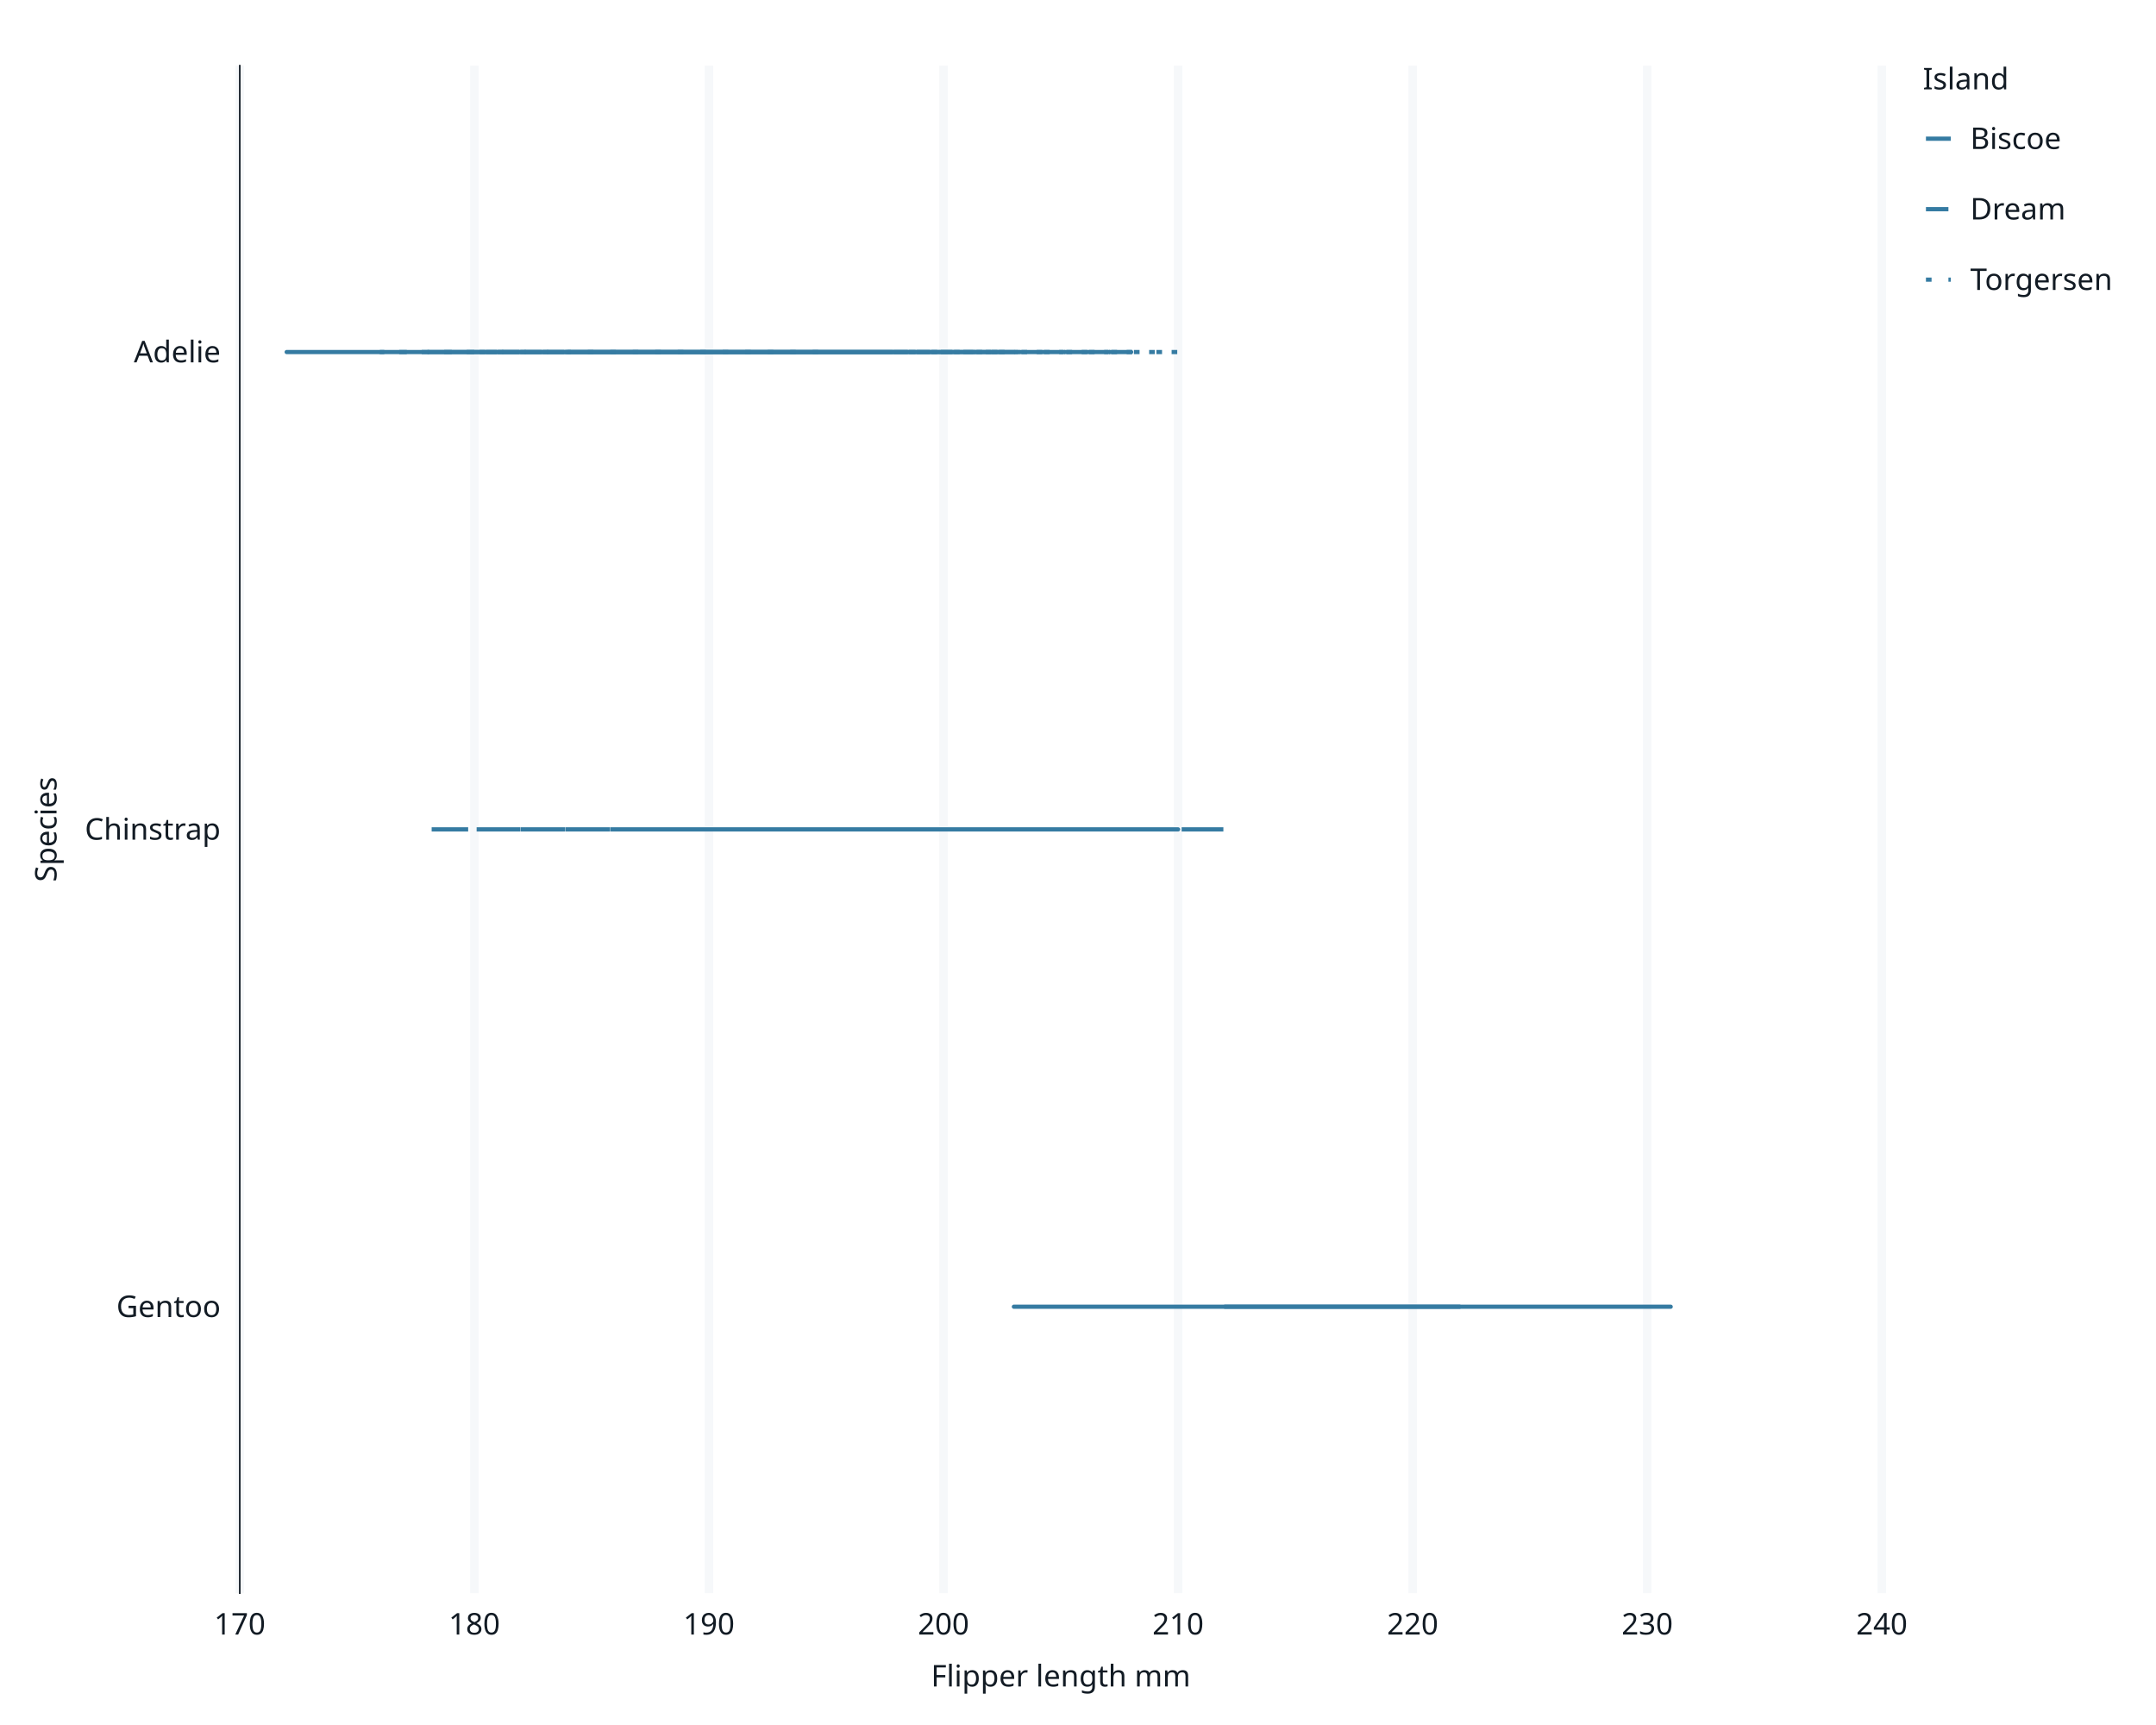
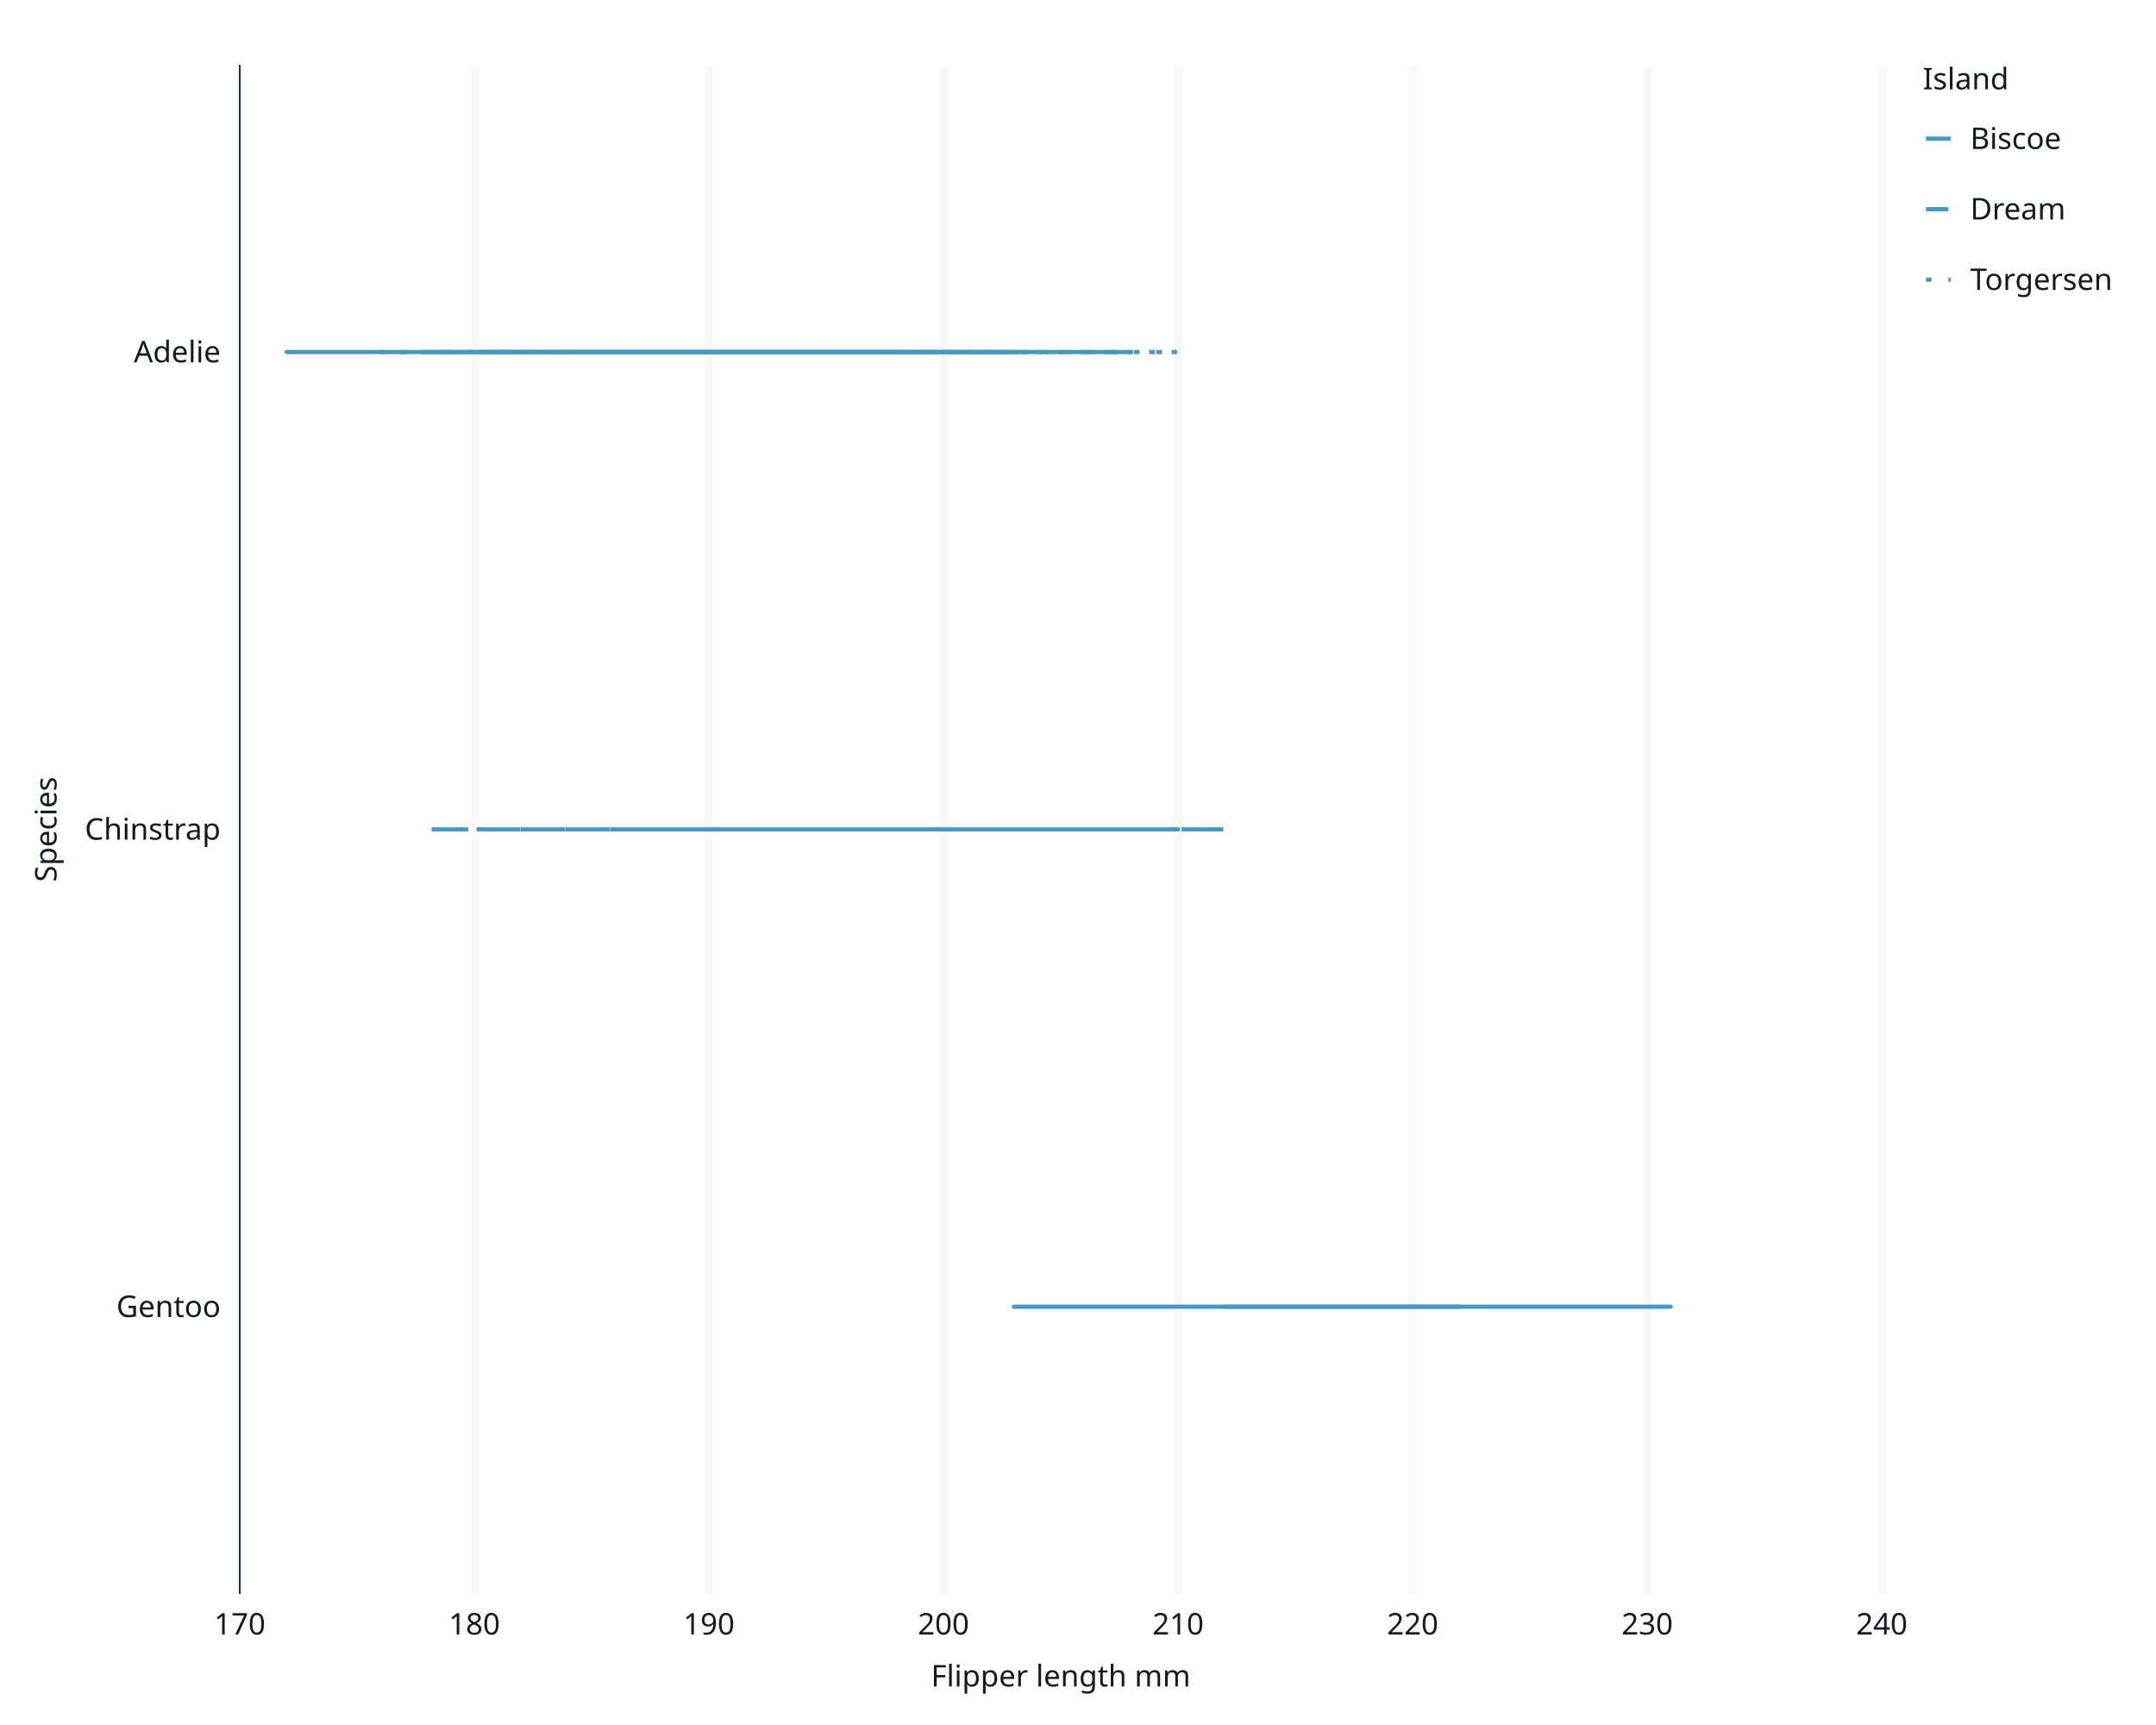
<svg xmlns="http://www.w3.org/2000/svg" class="svglite" data-engine-version="2.0" width="720.00pt" height="576.00pt" viewBox="0 0 720.00 576.00">
  <defs>
    <style type="text/css">
    .svglite line, .svglite polyline, .svglite polygon, .svglite path, .svglite rect, .svglite circle {
      fill: none;
      stroke: #000000;
      stroke-linecap: round;
      stroke-linejoin: round;
      stroke-miterlimit: 10.00;
    }
  </style>
  </defs>
  <rect width="100%" height="100%" style="stroke: none; fill: #FFFFFF;" />
  <defs>
    <clipPath id="cpMC4wMHw3MjAuMDB8MC4wMHw1NzYuMDA=">
      <rect x="0.00" y="0.00" width="720.00" height="576.00" />
    </clipPath>
  </defs>
  <g clip-path="url(#cpMC4wMHw3MjAuMDB8MC4wMHw1NzYuMDA=)">
    <rect x="0" y="0.00" width="720.00" height="576.00" style="stroke-width: 1.07; stroke: #FFFFFF; fill: #FFFFFF;" />
    <rect x="80.07" y="21.92" width="548.36" height="510.05" style="stroke-width: 1.07; stroke: #FFFFFF; fill: #FFFFFF;" />
    <polyline points="119.24,531.97 119.24,21.92 " style="stroke-width: 0.00; stroke: #F6F8FA; stroke-linecap: butt;" />
    <polyline points="197.58,531.97 197.58,21.92 " style="stroke-width: 0.00; stroke: #F6F8FA; stroke-linecap: butt;" />
    <polyline points="275.92,531.97 275.92,21.92 " style="stroke-width: 0.00; stroke: #F6F8FA; stroke-linecap: butt;" />
    <polyline points="354.25,531.97 354.25,21.92 " style="stroke-width: 0.00; stroke: #F6F8FA; stroke-linecap: butt;" />
    <polyline points="432.59,531.97 432.59,21.92 " style="stroke-width: 0.00; stroke: #F6F8FA; stroke-linecap: butt;" />
    <polyline points="510.93,531.97 510.93,21.92 " style="stroke-width: 0.00; stroke: #F6F8FA; stroke-linecap: butt;" />
    <polyline points="589.26,531.97 589.26,21.92 " style="stroke-width: 0.00; stroke: #F6F8FA; stroke-linecap: butt;" />
    <polyline points="80.07,436.33 628.43,436.33 " style="stroke-width: 2.84; stroke: none; stroke-linecap: butt;" />
    <polyline points="80.07,276.94 628.43,276.94 " style="stroke-width: 2.84; stroke: none; stroke-linecap: butt;" />
    <polyline points="80.07,117.55 628.43,117.55 " style="stroke-width: 2.84; stroke: none; stroke-linecap: butt;" />
    <polyline points="80.07,531.97 80.07,21.92 " style="stroke-width: 2.84; stroke: #F6F8FA; stroke-linecap: butt;" />
    <polyline points="158.41,531.97 158.41,21.92 " style="stroke-width: 2.84; stroke: #F6F8FA; stroke-linecap: butt;" />
    <polyline points="236.75,531.97 236.75,21.92 " style="stroke-width: 2.84; stroke: #F6F8FA; stroke-linecap: butt;" />
    <polyline points="315.08,531.97 315.08,21.92 " style="stroke-width: 2.84; stroke: #F6F8FA; stroke-linecap: butt;" />
    <polyline points="393.42,531.97 393.42,21.92 " style="stroke-width: 2.84; stroke: #F6F8FA; stroke-linecap: butt;" />
    <polyline points="471.76,531.97 471.76,21.92 " style="stroke-width: 2.84; stroke: #F6F8FA; stroke-linecap: butt;" />
    <polyline points="550.10,531.97 550.10,21.92 " style="stroke-width: 2.84; stroke: #F6F8FA; stroke-linecap: butt;" />
    <polyline points="628.43,531.97 628.43,21.92 " style="stroke-width: 2.84; stroke: #F6F8FA; stroke-linecap: butt;" />
-     <polyline points="401.26,436.33 550.10,436.33 393.42,436.33 456.09,436.33 432.59,436.33 393.42,436.33 401.26,436.33 463.93,436.33 385.59,436.33 432.59,436.33 424.76,436.33 440.42,436.33 424.76,436.33 416.92,436.33 393.42,436.33 448.26,436.33 393.42,436.33 479.59,436.33 385.59,436.33 487.43,436.33 456.09,436.33 432.59,436.33 416.92,436.33 432.59,436.33 432.59,436.33 432.59,436.33 440.42,436.33 432.59,436.33 393.42,436.33 471.76,436.33 487.43,436.33 385.59,436.33 369.92,436.33 550.10,436.33 471.76,436.33 471.76,436.33 416.92,436.33 463.93,436.33 377.75,436.33 377.75,436.33 377.75,436.33 510.93,436.33 393.42,436.33 440.42,436.33 487.43,436.33 448.26,436.33 393.42,436.33 510.93,436.33 416.92,436.33 432.59,436.33 393.42,436.33 471.76,436.33 393.42,436.33 510.93,436.33 448.26,436.33 471.76,436.33 377.75,436.33 471.76,436.33 377.75,436.33 503.09,436.33 377.75,436.33 479.59,436.33 424.76,436.33 557.93,436.33 463.93,436.33 550.10,436.33 424.76,436.33 542.26,436.33 471.76,436.33 495.26,436.33 440.42,436.33 479.59,436.33 479.59,436.33 448.26,436.33 440.42,436.33 550.10,436.33 385.59,436.33 471.76,436.33 432.59,436.33 495.26,436.33 409.09,436.33 479.59,436.33 409.09,436.33 503.09,436.33 409.09,436.33 534.43,436.33 456.09,436.33 456.09,436.33 409.09,436.33 550.10,436.33 456.09,436.33 534.43,436.33 409.09,436.33 503.09,436.33 424.76,436.33 518.76,436.33 440.42,436.33 487.43,436.33 338.59,436.33 510.93,436.33 463.93,436.33 534.43,436.33 432.59,436.33 534.43,436.33 440.42,436.33 432.59,436.33 393.42,436.33 463.93,436.33 377.75,436.33 385.59,436.33 440.42,436.33 542.26,436.33 416.92,436.33 550.10,436.33 448.26,436.33 550.10,436.33 448.26,436.33 487.43,436.33 424.76,436.33 " style="stroke-width: 1.41; stroke: #357BA2; stroke-linecap: butt;" />
-     <polyline points="432.59,436.33 487.43,436.33 409.09,436.33 416.92,436.33 " style="stroke-width: 1.41; stroke: #357BA2; stroke-linecap: butt;" />
-     <polyline points="252.41,276.94 283.75,276.94 260.25,276.94 221.08,276.94 291.58,276.94 299.42,276.94 142.74,276.94 291.58,276.94 275.92,276.94 299.42,276.94 260.25,276.94 268.08,276.94 197.58,276.94 322.92,276.94 236.75,276.94 322.92,276.94 291.58,276.94 166.24,276.94 236.75,276.94 275.92,276.94 166.24,276.94 244.58,276.94 213.25,276.94 260.25,276.94 275.92,276.94 291.58,276.94 315.08,276.94 315.08,276.94 244.58,276.94 354.25,276.94 213.25,276.94 322.92,276.94 213.25,276.94 338.59,276.94 275.92,276.94 307.25,276.94 275.92,276.94 393.42,276.94 252.41,276.94 354.25,276.94 393.42,276.94 213.25,276.94 283.75,276.94 283.75,276.94 283.75,276.94 322.92,276.94 236.75,276.94 409.09,276.94 213.25,276.94 299.42,276.94 307.25,276.94 322.92,276.94 260.25,276.94 338.59,276.94 213.25,276.94 291.58,276.94 244.58,276.94 338.59,276.94 330.75,276.94 268.08,276.94 362.09,276.94 228.91,276.94 275.92,276.94 369.92,276.94 330.75,276.94 260.25,276.94 393.42,276.94 299.42,276.94 " style="stroke-width: 1.41; stroke: #357BA2; stroke-dasharray: 7.51,7.51; stroke-linecap: butt;" />
-     <polyline points="166.24,117.55 205.41,117.55 275.92,117.55 " style="stroke-width: 1.41; stroke: #357BA2; stroke-dasharray: 1.88,5.63; stroke-linecap: butt;" />
-     <polyline points="260.25,117.55 236.75,117.55 166.24,117.55 275.92,117.55 260.25,117.55 236.75,117.55 205.41,117.55 158.41,117.55 174.08,117.55 244.58,117.55 299.42,117.55 197.58,117.55 275.92,117.55 291.58,117.55 189.74,117.55 268.08,117.55 236.75,117.55 299.42,117.55 236.75,117.55 236.75,117.55 283.75,117.55 291.58,117.55 236.75,117.55 275.92,117.55 244.58,117.55 189.74,117.55 213.25,117.55 275.92,117.55 228.91,117.55 283.75,117.55 213.25,117.55 260.25,117.55 221.08,117.55 307.25,117.55 228.91,117.55 228.91,117.55 213.25,117.55 299.42,117.55 127.07,117.55 330.75,117.55 205.41,117.55 307.25,117.55 244.58,117.55 275.92,117.55 244.58,117.55 393.42,117.55 236.75,117.55 291.58,117.55 " style="stroke-width: 1.41; stroke: #357BA2; stroke-dasharray: 1.88,5.63; stroke-linecap: butt;" />
-     <polyline points="142.74,117.55 142.74,117.55 221.08,117.55 189.74,117.55 275.92,117.55 283.75,117.55 236.75,117.55 158.41,117.55 166.24,117.55 189.74,117.55 174.08,117.55 275.92,117.55 205.41,117.55 283.75,117.55 197.58,117.55 236.75,117.55 174.08,117.55 150.58,117.55 236.75,117.55 244.58,117.55 244.58,117.55 268.08,117.55 236.75,117.55 228.91,117.55 228.91,117.55 236.75,117.55 330.75,117.55 354.25,117.55 197.58,117.55 205.41,117.55 213.25,117.55 377.75,117.55 236.75,117.55 283.75,117.55 142.74,117.55 252.41,117.55 260.25,117.55 307.25,117.55 213.25,117.55 236.75,117.55 244.58,117.55 315.08,117.55 197.58,117.55 260.25,117.55 260.25,117.55 213.25,117.55 221.08,117.55 236.75,117.55 252.41,117.55 197.58,117.55 236.75,117.55 189.74,117.55 275.92,117.55 260.25,117.55 213.25,117.55 322.92,117.55 " style="stroke-width: 1.41; stroke: #357BA2; stroke-dasharray: 7.51,7.51; stroke-linecap: butt;" />
-     <polyline points="111.41,117.55 158.41,117.55 228.91,117.55 197.58,117.55 158.41,117.55 213.25,117.55 181.91,117.55 213.25,117.55 95.74,117.55 158.41,117.55 205.41,117.55 221.08,117.55 236.75,117.55 315.08,117.55 213.25,117.55 244.58,117.55 205.41,117.55 260.25,117.55 166.24,117.55 268.08,117.55 197.58,117.55 275.92,117.55 197.58,117.55 252.41,117.55 189.74,117.55 252.41,117.55 275.92,117.55 221.08,117.55 252.41,117.55 338.59,117.55 181.91,117.55 236.75,117.55 260.25,117.55 189.74,117.55 307.25,117.55 236.75,117.55 166.24,117.55 291.58,117.55 299.42,117.55 244.58,117.55 260.25,117.55 291.58,117.55 244.58,117.55 283.75,117.55 " style="stroke-width: 1.41; stroke: #357BA2; stroke-linecap: butt;" />
+     <polyline points="401.26,436.33 550.10,436.33 393.42,436.33 456.09,436.33 432.59,436.33 393.42,436.33 401.26,436.33 463.93,436.33 385.59,436.33 432.59,436.33 424.76,436.33 440.42,436.33 424.76,436.33 416.92,436.33 393.42,436.33 448.26,436.33 393.42,436.33 479.59,436.33 385.59,436.33 487.43,436.33 456.09,436.33 432.59,436.33 416.92,436.33 432.59,436.33 432.59,436.33 432.59,436.33 440.42,436.33 432.59,436.33 393.42,436.33 471.76,436.33 487.43,436.33 385.59,436.33 369.92,436.33 550.10,436.33 471.76,436.33 471.76,436.33 416.92,436.33 463.93,436.33 377.75,436.33 377.75,436.33 377.75,436.33 510.93,436.33 393.42,436.33 440.42,436.33 487.43,436.33 448.26,436.33 393.42,436.33 510.93,436.33 416.92,436.33 432.59,436.33 393.42,436.33 471.76,436.33 393.42,436.33 510.93,436.33 448.26,436.33 471.76,436.33 377.75,436.33 471.76,436.33 377.75,436.33 503.09,436.33 377.75,436.33 479.59,436.33 424.76,436.33 557.93,436.33 463.93,436.33 550.10,436.33 424.76,436.33 542.26,436.33 471.76,436.33 495.26,436.33 440.42,436.33 479.59,436.33 479.59,436.33 448.26,436.33 440.42,436.33 550.10,436.33 385.59,436.33 471.76,436.33 432.59,436.33 495.26,436.33 409.09,436.33 479.59,436.33 409.09,436.33 503.09,436.33 409.09,436.33 534.43,436.33 456.09,436.33 456.09,436.33 409.09,436.33 550.10,436.33 456.09,436.33 534.43,436.33 409.09,436.33 503.09,436.33 424.76,436.33 518.76,436.33 440.42,436.33 487.43,436.33 338.59,436.33 510.93,436.33 463.93,436.33 534.43,436.33 432.59,436.33 534.43,436.33 440.42,436.33 432.59,436.33 393.42,436.33 463.93,436.33 377.75,436.33 385.59,436.33 440.42,436.33 542.26,436.33 416.92,436.33 550.10,436.33 448.26,436.33 550.10,436.33 448.26,436.33 487.43,436.33 424.76,436.33 " style="stroke-width: 1.41; stroke: #4797C3; stroke-linecap: butt;" />
+     <polyline points="432.59,436.33 487.43,436.33 409.09,436.33 416.92,436.33 " style="stroke-width: 1.41; stroke: #4797C3; stroke-linecap: butt;" />
+     <polyline points="252.41,276.94 283.75,276.94 260.25,276.94 221.08,276.94 291.58,276.94 299.42,276.94 142.74,276.94 291.58,276.94 275.92,276.94 299.42,276.94 260.25,276.94 268.08,276.94 197.58,276.94 322.92,276.94 236.75,276.94 322.92,276.94 291.58,276.94 166.24,276.94 236.75,276.94 275.92,276.94 166.24,276.94 244.58,276.94 213.25,276.94 260.25,276.94 275.92,276.94 291.58,276.94 315.08,276.94 315.08,276.94 244.58,276.94 354.25,276.94 213.25,276.94 322.92,276.94 213.25,276.94 338.59,276.94 275.92,276.94 307.25,276.94 275.92,276.94 393.42,276.94 252.41,276.94 354.25,276.94 393.42,276.94 213.25,276.94 283.75,276.94 283.75,276.94 283.75,276.94 322.92,276.94 236.75,276.94 409.09,276.94 213.25,276.94 299.42,276.94 307.25,276.94 322.92,276.94 260.25,276.94 338.59,276.94 213.25,276.94 291.58,276.94 244.58,276.94 338.59,276.94 330.75,276.94 268.08,276.94 362.09,276.94 228.91,276.94 275.92,276.94 369.92,276.94 330.75,276.94 260.25,276.94 393.42,276.94 299.42,276.94 " style="stroke-width: 1.41; stroke: #4797C3; stroke-dasharray: 7.51,7.51; stroke-linecap: butt;" />
+     <polyline points="166.24,117.55 205.41,117.55 275.92,117.55 " style="stroke-width: 1.41; stroke: #4797C3; stroke-dasharray: 1.88,5.63; stroke-linecap: butt;" />
+     <polyline points="260.25,117.55 236.75,117.55 166.24,117.55 275.92,117.55 260.25,117.55 236.75,117.55 205.41,117.55 158.41,117.55 174.08,117.55 244.58,117.55 299.42,117.55 197.58,117.55 275.92,117.55 291.58,117.55 189.74,117.55 268.08,117.55 236.75,117.55 299.42,117.55 236.75,117.55 236.75,117.55 283.75,117.55 291.58,117.55 236.75,117.55 275.92,117.55 244.58,117.55 189.74,117.55 213.25,117.55 275.92,117.55 228.91,117.55 283.75,117.55 213.25,117.55 260.25,117.55 221.08,117.55 307.25,117.55 228.91,117.55 228.91,117.55 213.25,117.55 299.42,117.55 127.07,117.55 330.75,117.55 205.41,117.55 307.25,117.55 244.58,117.55 275.92,117.55 244.58,117.55 393.42,117.55 236.75,117.55 291.58,117.55 " style="stroke-width: 1.41; stroke: #4797C3; stroke-dasharray: 1.88,5.63; stroke-linecap: butt;" />
+     <polyline points="142.74,117.55 142.74,117.55 221.08,117.55 189.74,117.55 275.92,117.55 283.75,117.55 236.75,117.55 158.41,117.55 166.24,117.55 189.74,117.55 174.08,117.55 275.92,117.55 205.41,117.55 283.75,117.55 197.58,117.55 236.75,117.55 174.08,117.55 150.58,117.55 236.75,117.55 244.58,117.55 244.58,117.55 268.08,117.55 236.75,117.55 228.91,117.55 228.91,117.55 236.75,117.55 330.75,117.55 354.25,117.55 197.58,117.55 205.41,117.55 213.25,117.55 377.75,117.55 236.75,117.55 283.75,117.55 142.74,117.55 252.41,117.55 260.25,117.55 307.25,117.55 213.25,117.55 236.75,117.55 244.58,117.55 315.08,117.55 197.58,117.55 260.25,117.55 260.25,117.55 213.25,117.55 221.08,117.55 236.75,117.55 252.41,117.55 197.58,117.55 236.75,117.55 189.74,117.55 275.92,117.55 260.25,117.55 213.25,117.55 322.92,117.55 " style="stroke-width: 1.41; stroke: #4797C3; stroke-dasharray: 7.51,7.51; stroke-linecap: butt;" />
+     <polyline points="111.41,117.55 158.41,117.55 228.91,117.55 197.58,117.55 158.41,117.55 213.25,117.55 181.91,117.55 213.25,117.55 95.74,117.55 158.41,117.55 205.41,117.55 221.08,117.55 236.75,117.55 315.08,117.55 213.25,117.55 244.58,117.55 205.41,117.55 260.25,117.55 166.24,117.55 268.08,117.55 197.58,117.55 275.92,117.55 197.58,117.55 252.41,117.55 189.74,117.55 252.41,117.55 275.92,117.55 221.08,117.55 252.41,117.55 338.59,117.55 181.91,117.55 236.75,117.55 260.25,117.55 189.74,117.55 307.25,117.55 236.75,117.55 166.24,117.55 291.58,117.55 299.42,117.55 244.58,117.55 260.25,117.55 291.58,117.55 244.58,117.55 283.75,117.55 " style="stroke-width: 1.41; stroke: #4797C3; stroke-linecap: butt;" />
    <polyline points="80.07,531.97 80.07,21.92 " style="stroke-width: 0.53; stroke: #121B24; stroke-linecap: square;" />
    <text x="73.68" y="439.77" text-anchor="end" style="font-size: 10.00px; fill: #121B24; font-family: sans;" textLength="32.81px" lengthAdjust="spacingAndGlyphs">Gentoo</text>
    <text x="73.68" y="280.38" text-anchor="end" style="font-size: 10.00px; fill: #121B24; font-family: sans;" textLength="42.80px" lengthAdjust="spacingAndGlyphs">Chinstrap</text>
    <text x="73.68" y="120.99" text-anchor="end" style="font-size: 10.00px; fill: #121B24; font-family: sans;" textLength="27.80px" lengthAdjust="spacingAndGlyphs">Adelie</text>
    <polyline points="76.42,436.33 80.07,436.33 " style="stroke-width: 0.53; stroke: none; stroke-linecap: butt;" />
    <polyline points="76.42,276.94 80.07,276.94 " style="stroke-width: 0.53; stroke: none; stroke-linecap: butt;" />
    <polyline points="76.42,117.55 80.07,117.55 " style="stroke-width: 0.53; stroke: none; stroke-linecap: butt;" />
    <polyline points="80.07,531.97 628.43,531.97 " style="stroke-width: 0.53; stroke: none; stroke-linecap: square;" />
    <polyline points="80.07,535.62 80.07,531.97 " style="stroke-width: 0.53; stroke: none; stroke-linecap: butt;" />
    <polyline points="158.41,535.62 158.41,531.97 " style="stroke-width: 0.53; stroke: none; stroke-linecap: butt;" />
    <polyline points="236.75,535.62 236.75,531.97 " style="stroke-width: 0.53; stroke: none; stroke-linecap: butt;" />
    <polyline points="315.08,535.62 315.08,531.97 " style="stroke-width: 0.53; stroke: none; stroke-linecap: butt;" />
    <polyline points="393.42,535.62 393.42,531.97 " style="stroke-width: 0.53; stroke: none; stroke-linecap: butt;" />
    <polyline points="471.76,535.62 471.76,531.97 " style="stroke-width: 0.53; stroke: none; stroke-linecap: butt;" />
    <polyline points="550.10,535.62 550.10,531.97 " style="stroke-width: 0.53; stroke: none; stroke-linecap: butt;" />
    <polyline points="628.43,535.62 628.43,531.97 " style="stroke-width: 0.53; stroke: none; stroke-linecap: butt;" />
    <text x="80.07" y="545.79" text-anchor="middle" style="font-size: 10.00px; fill: #121B24; font-family: sans;" textLength="16.69px" lengthAdjust="spacingAndGlyphs">170</text>
    <text x="158.41" y="545.79" text-anchor="middle" style="font-size: 10.00px; fill: #121B24; font-family: sans;" textLength="16.69px" lengthAdjust="spacingAndGlyphs">180</text>
    <text x="236.75" y="545.79" text-anchor="middle" style="font-size: 10.00px; fill: #121B24; font-family: sans;" textLength="16.69px" lengthAdjust="spacingAndGlyphs">190</text>
    <text x="315.08" y="545.79" text-anchor="middle" style="font-size: 10.00px; fill: #121B24; font-family: sans;" textLength="16.69px" lengthAdjust="spacingAndGlyphs">200</text>
    <text x="393.42" y="545.79" text-anchor="middle" style="font-size: 10.00px; fill: #121B24; font-family: sans;" textLength="16.69px" lengthAdjust="spacingAndGlyphs">210</text>
    <text x="471.76" y="545.79" text-anchor="middle" style="font-size: 10.00px; fill: #121B24; font-family: sans;" textLength="16.69px" lengthAdjust="spacingAndGlyphs">220</text>
    <text x="550.10" y="545.79" text-anchor="middle" style="font-size: 10.00px; fill: #121B24; font-family: sans;" textLength="16.69px" lengthAdjust="spacingAndGlyphs">230</text>
    <text x="628.43" y="545.79" text-anchor="middle" style="font-size: 10.00px; fill: #121B24; font-family: sans;" textLength="16.69px" lengthAdjust="spacingAndGlyphs">240</text>
    <text x="354.25" y="563.13" text-anchor="middle" style="font-size: 10.00px; fill: #121B24; font-family: sans;" textLength="80.03px" lengthAdjust="spacingAndGlyphs">Flipper length mm</text>
    <text transform="translate(18.88,276.94) rotate(-90)" text-anchor="middle" style="font-size: 10.00px; fill: #121B24; font-family: sans;" textLength="35.59px" lengthAdjust="spacingAndGlyphs">Species</text>
    <rect x="633.91" y="21.92" width="64.17" height="81.42" style="stroke-width: 1.07; stroke: #FFFFFF; fill: #FFFFFF;" />
    <text x="642.13" y="29.84" style="font-size: 10.00px; fill: #121B24; font-family: sans;" textLength="26.69px" lengthAdjust="spacingAndGlyphs">Island</text>
    <rect x="642.13" y="36.36" width="10.37" height="19.92" style="stroke-width: 1.07; stroke: #FFFFFF; fill: #FFFFFF;" />
-     <line x1="643.17" y1="46.31" x2="651.46" y2="46.31" style="stroke-width: 1.41; stroke: #357BA2; stroke-linecap: butt;" />
+     <line x1="643.17" y1="46.31" x2="651.46" y2="46.31" style="stroke-width: 1.41; stroke: #4797C3; stroke-linecap: butt;" />
    <rect x="642.13" y="59.89" width="10.37" height="19.92" style="stroke-width: 1.07; stroke: #FFFFFF; fill: #FFFFFF;" />
-     <line x1="643.17" y1="69.85" x2="651.46" y2="69.85" style="stroke-width: 1.41; stroke: #357BA2; stroke-dasharray: 7.51,7.51; stroke-linecap: butt;" />
+     <line x1="643.17" y1="69.85" x2="651.46" y2="69.85" style="stroke-width: 1.41; stroke: #4797C3; stroke-dasharray: 7.51,7.51; stroke-linecap: butt;" />
    <rect x="642.13" y="83.42" width="10.37" height="19.92" style="stroke-width: 1.07; stroke: #FFFFFF; fill: #FFFFFF;" />
-     <line x1="643.17" y1="93.38" x2="651.46" y2="93.38" style="stroke-width: 1.41; stroke: #357BA2; stroke-dasharray: 1.88,5.63; stroke-linecap: butt;" />
+     <line x1="643.17" y1="93.38" x2="651.46" y2="93.38" style="stroke-width: 1.41; stroke: #4797C3; stroke-dasharray: 1.88,5.63; stroke-linecap: butt;" />
    <text x="657.98" y="49.75" style="font-size: 10.00px; fill: #121B24; font-family: sans;" textLength="30.02px" lengthAdjust="spacingAndGlyphs">Biscoe</text>
    <text x="657.98" y="73.29" style="font-size: 10.00px; fill: #121B24; font-family: sans;" textLength="30.01px" lengthAdjust="spacingAndGlyphs">Dream</text>
    <text x="657.98" y="96.82" style="font-size: 10.00px; fill: #121B24; font-family: sans;" textLength="45.58px" lengthAdjust="spacingAndGlyphs">Torgersen</text>
  </g>
</svg>
